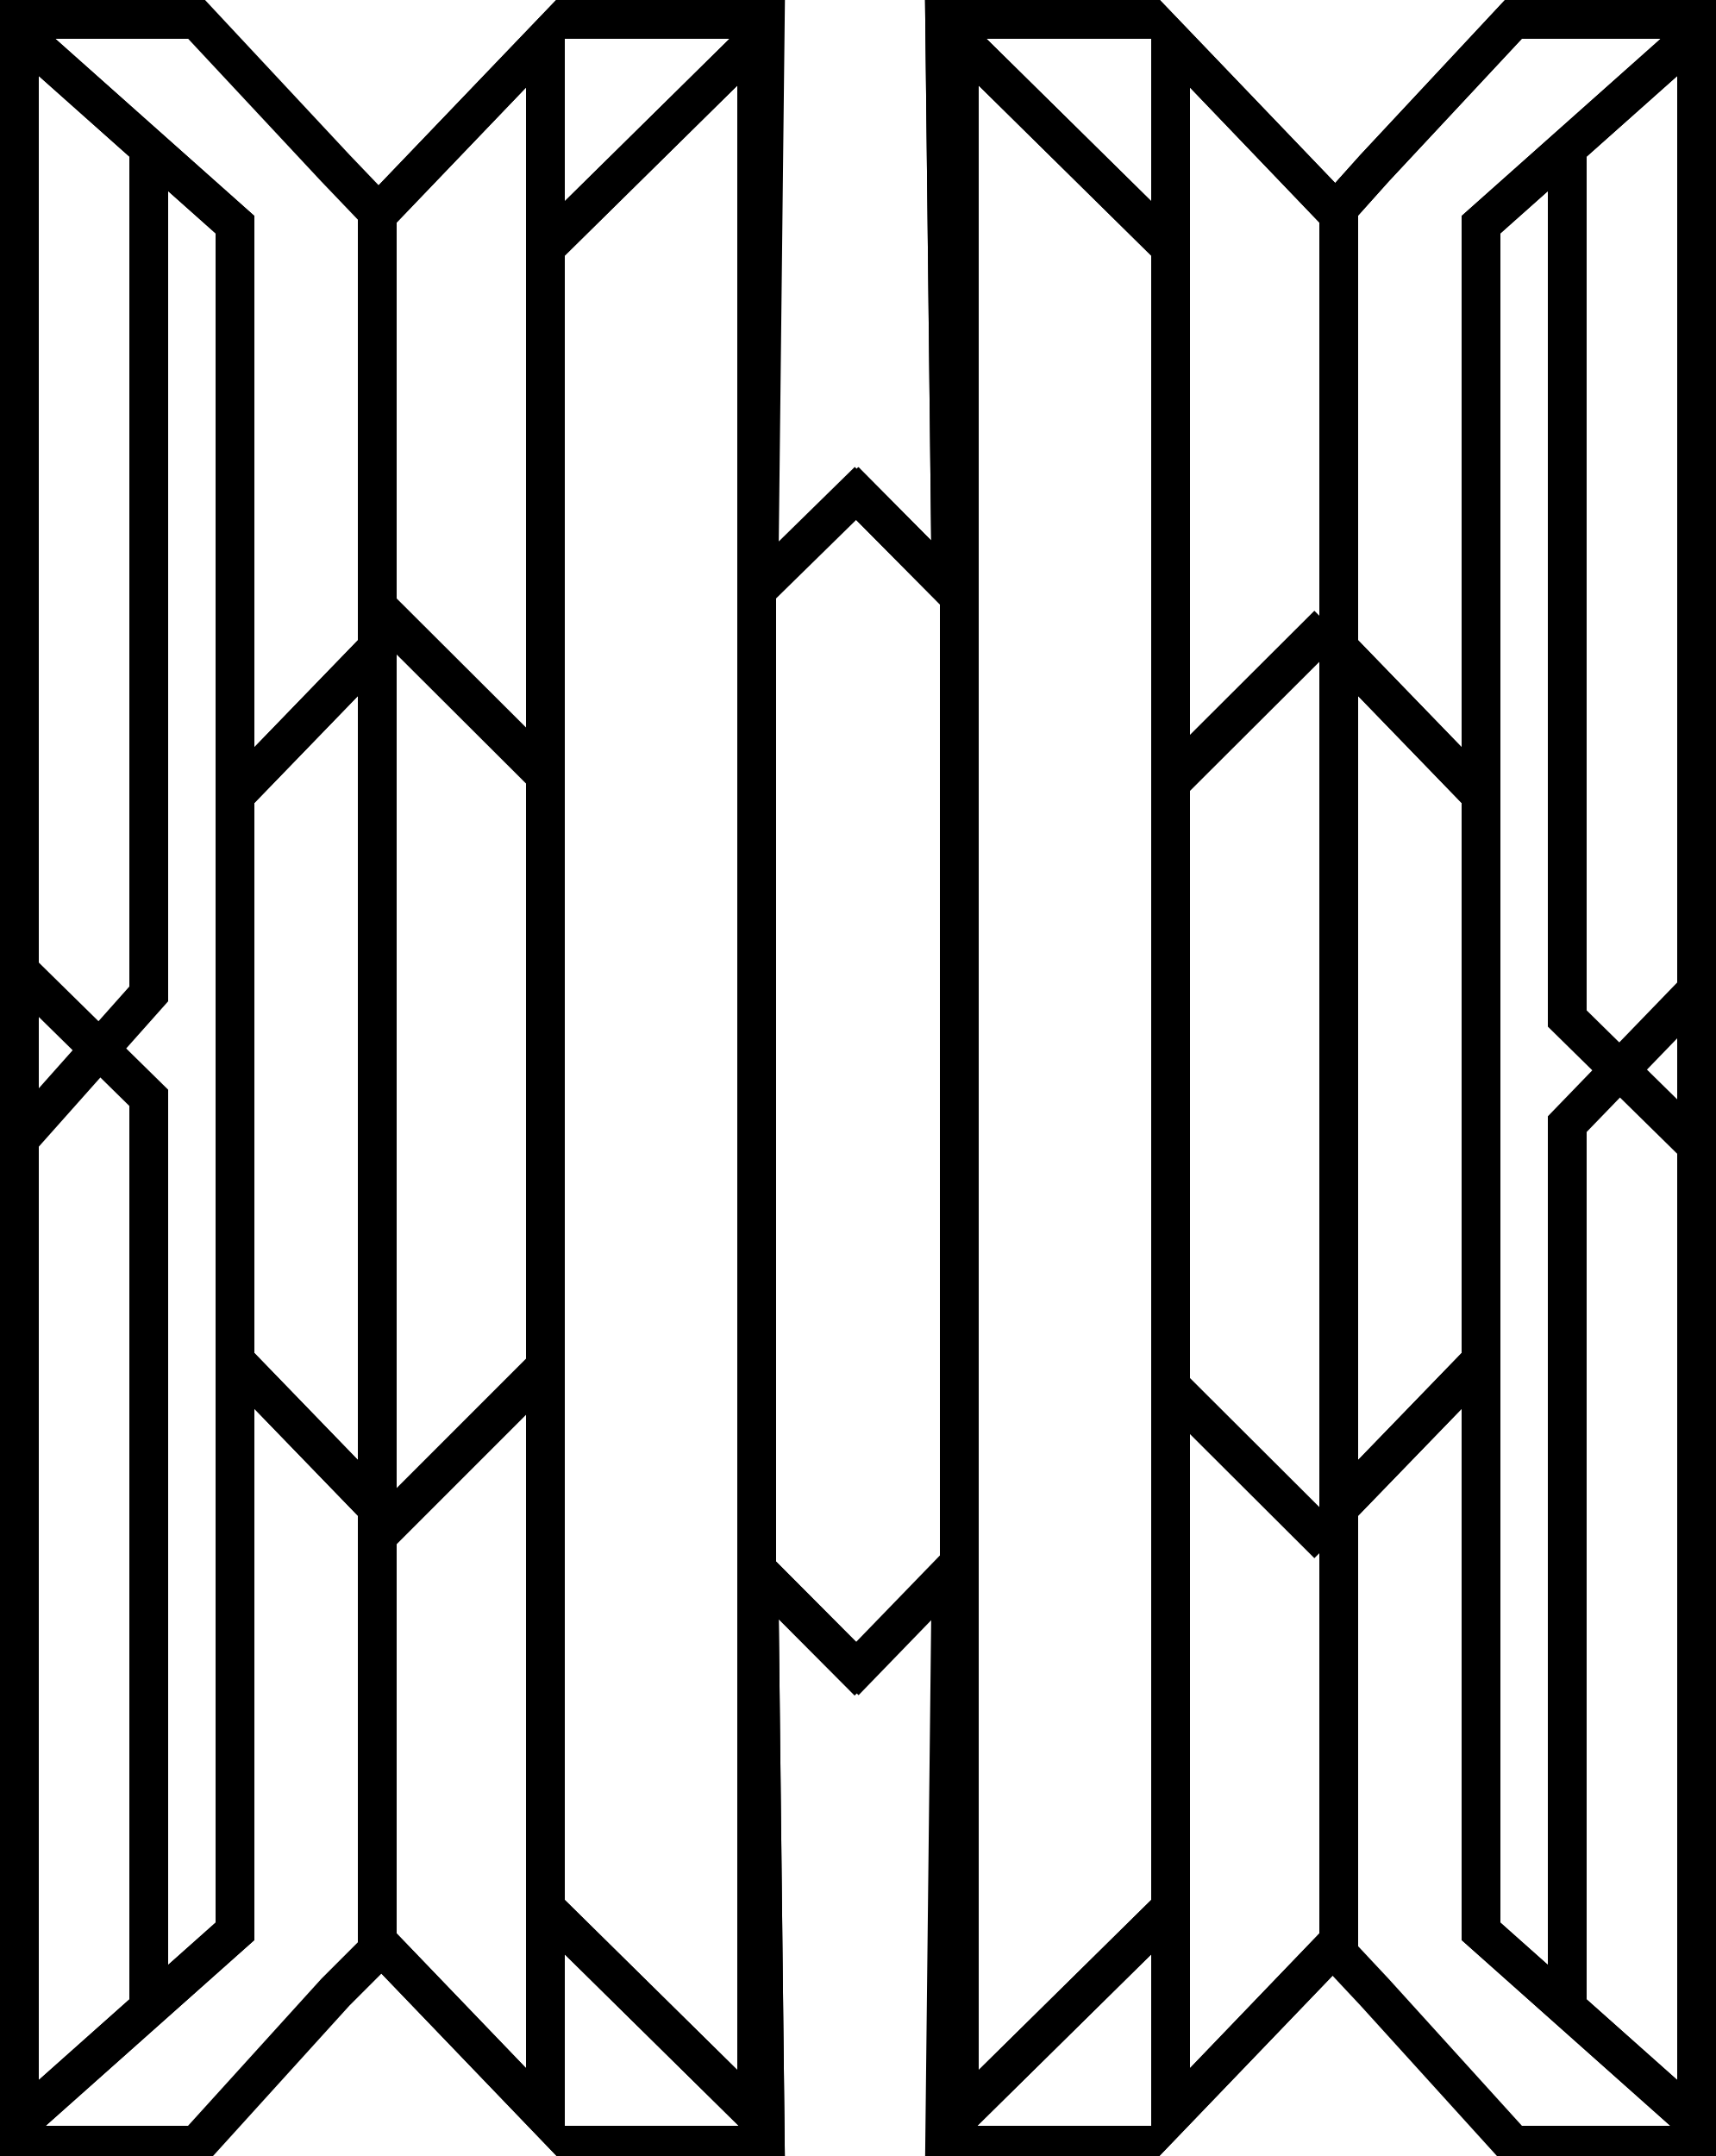
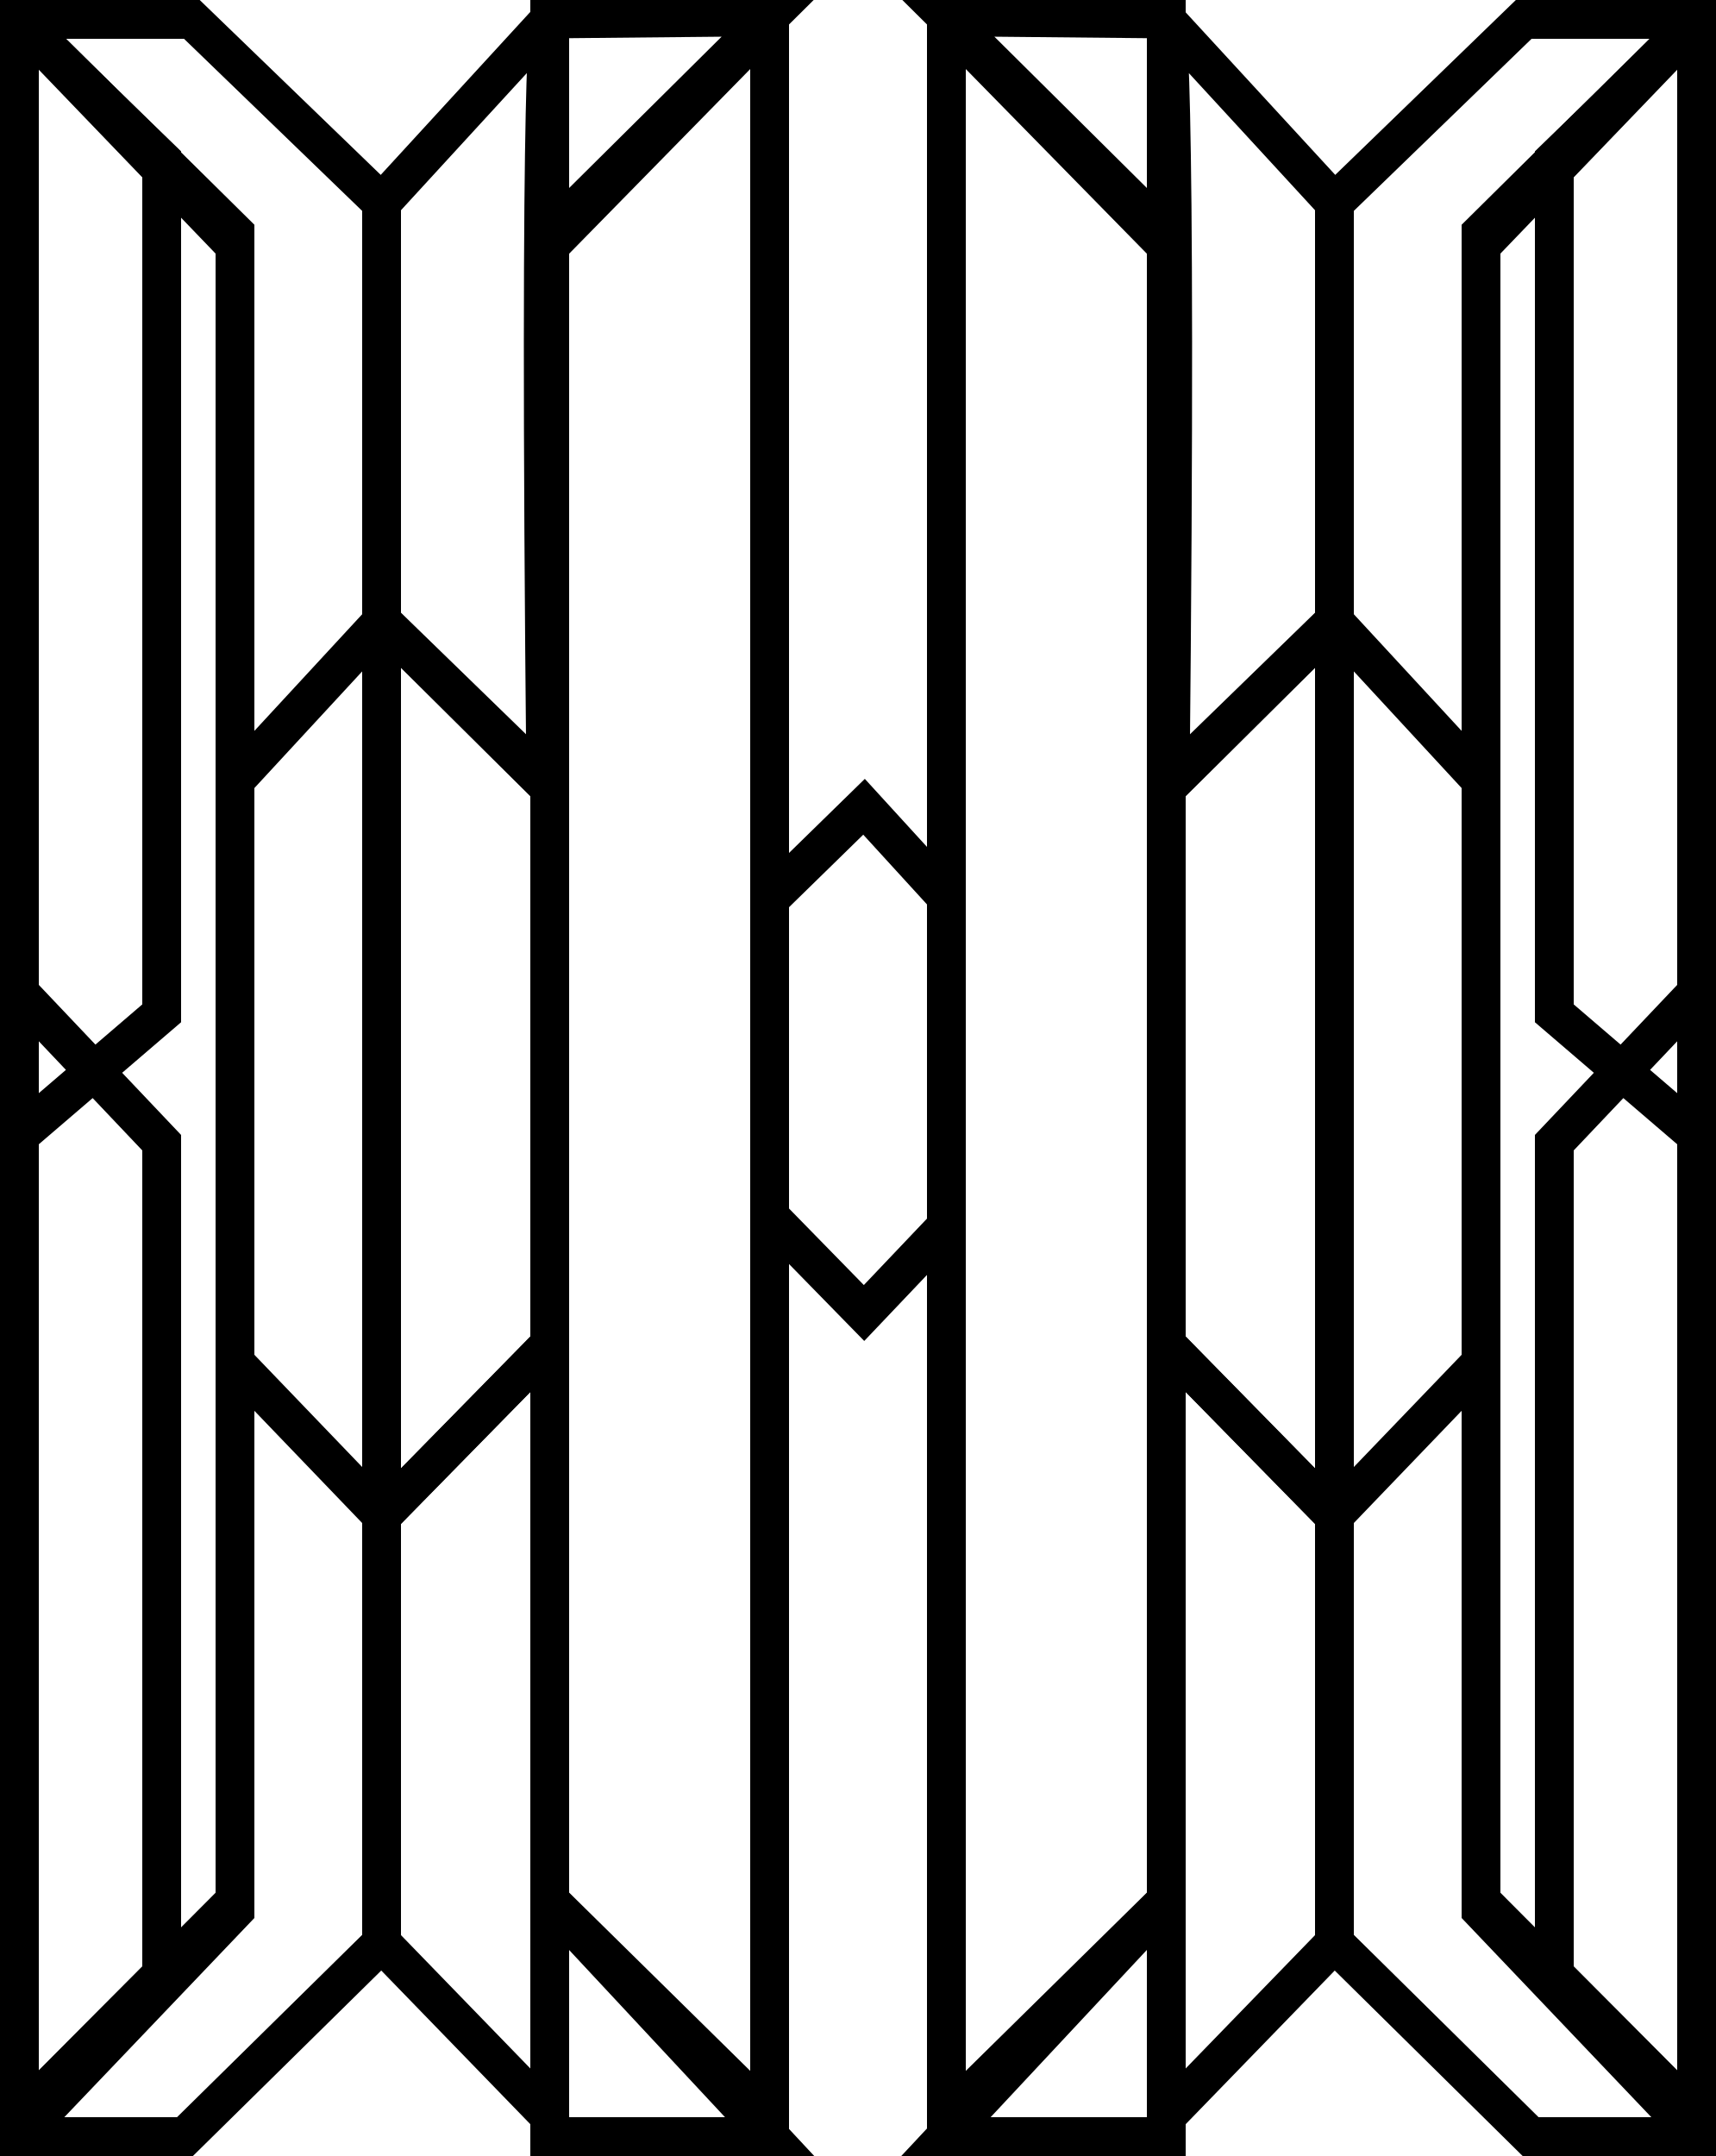
<svg xmlns="http://www.w3.org/2000/svg" version="1.1" id="Layer_1" x="0px" y="0px" viewBox="0 0 398 500" style="enable-background:new 0 0 398 500;" xml:space="preserve">
  <g>
-     <polyline style="fill:none;stroke:#000000;stroke-width:9;stroke-miterlimit:10;" points="222.5,134 222.5,490.8 271.5,442.5    271.5,9.1 310.5,49.8 310.5,349.7 343.5,315.6 343.5,52.1 393.5,7.6 393.5,269  " />
-     <polyline style="fill:none;stroke:#000000;stroke-width:9;stroke-miterlimit:10;" points="398,4.5 351,4.5 318.8,39 308.5,50.5     " />
-     <polyline style="fill:none;stroke:#000000;stroke-width:9;stroke-miterlimit:10;" points="267,4.5 219.1,4.5 220.6,136.4    195.9,111.5  " />
-     <line style="fill:none;stroke:#000000;stroke-width:9.205;stroke-miterlimit:10;" x1="308.1" y1="358.1" x2="271.2" y2="321.3" />
    <g>
-       <polyline style="fill:none;stroke:#000000;stroke-width:9;stroke-miterlimit:10;" points="222.5,134 222.5,490.8 271.5,442.5     271.5,9.1 310.5,49.8 310.5,349.7 343.5,315.6 343.5,52.1 393.5,7.6 393.5,269   " />
-       <polyline style="fill:none;stroke:#000000;stroke-width:9;stroke-miterlimit:10;" points="392.6,264.8 363.5,236.2 363.5,35   " />
-       <polyline style="fill:none;stroke:#000000;stroke-width:9;stroke-miterlimit:10;" points="398,4.5 351,4.5 318.8,39 308.5,50.5       " />
-       <polyline style="fill:none;stroke:#000000;stroke-width:9;stroke-miterlimit:10;" points="267,4.5 219.1,4.5 220.6,136.4     195.9,111.5   " />
+       <polygon style="fill:none;stroke:#000000;stroke-width:9;stroke-miterlimit:10;" points="219.5,5 219.5,491 270.5,440.8 270.5,57       " />
+       <polygon style="fill:none;stroke:#000000;stroke-width:9;stroke-miterlimit:10;" points="393.5,5 393.5,491 343.5,440.8 343.5,57       " />
+       <polygon style="fill:none;stroke:#000000;stroke-width:9;stroke-miterlimit:10;" points="270.5,181.9 309.4,144.1 343.5,181     343.5,316 309.4,351.5 270.5,311.8   " />
+       <polygon style="fill:none;stroke:#000000;stroke-width:9;stroke-miterlimit:10;" points="219.4,495.5 270.5,495.5 270.5,440.8       " />
+       <polygon style="fill:none;stroke:#000000;stroke-width:9;stroke-miterlimit:10;" points="270.5,54.4 270.5,4.4 219.6,3.9   " />
+       <polygon style="fill:none;stroke:#000000;stroke-width:9;stroke-miterlimit:10;" points="393.5,495.5 355,495.5 309.5,450.6     309.5,47 353.4,4.5 393.5,4.5 343.5,54 343.5,443   " />
+       <path style="fill:none;stroke:#000000;stroke-width:9;stroke-miterlimit:10;" d="M270.5,490.8l39-40.2v-99.1    c-39-39.7-39-39.7-39-39.7V490.8z" />
+       <path style="fill:none;stroke:#000000;stroke-width:9;stroke-miterlimit:10;" d="M270.3,4.4L309.5,47v97.1l-38.1,37.8    C273.2,4.4,270.3,4.4,270.3,4.4z" />
+       <polygon style="fill:none;stroke:#000000;stroke-width:9;stroke-miterlimit:10;" points="360.5,37 360.5,235 393.5,263.3     393.5,491 360.5,459.9 360.5,265 393.5,230.2 393.5,5   " />
    </g>
-     <polyline style="fill:none;stroke:#000000;stroke-width:9;stroke-miterlimit:10;" points="175.5,134 175.5,490.8 126.5,442.5    126.5,9.1 87.5,49.8 87.5,349.7 54.5,315.6 54.5,52.1 4.5,7.6 4.5,266  " />
-     <line style="fill:none;stroke:#000000;stroke-width:9.205;stroke-miterlimit:10;" x1="88.5" y1="355.1" x2="125.4" y2="318.2" />
    <g>
-       <polyline style="fill:none;stroke:#000000;stroke-width:9;stroke-miterlimit:10;" points="175.5,134 175.5,490.8 126.5,442.5     126.5,9.1 87.5,49.8 87.5,349.7 54.5,315.6 54.5,52.1 4.5,7.6 4.5,266   " />
-       <polyline style="fill:none;stroke:#000000;stroke-width:9;stroke-miterlimit:10;" points="5.4,263.2 34.5,230.5 34.5,35   " />
-       <polyline style="fill:none;stroke:#000000;stroke-width:9;stroke-miterlimit:10;" points="0,4.5 45.6,4.5 77.8,39 88.8,50.5   " />
-       <polyline style="fill:none;stroke:#000000;stroke-width:9;stroke-miterlimit:10;" points="131,4.5 177.5,4.5 176,136.4     201.4,111.5   " />
+       <polygon style="fill:none;stroke:#000000;stroke-width:9;stroke-miterlimit:10;" points="178.5,5 178.5,491 127.5,440.8 127.5,57       " />
+       <polygon style="fill:none;stroke:#000000;stroke-width:9;stroke-miterlimit:10;" points="4.5,5 4.5,491 54.5,440.8 54.5,57   " />
+       <polygon style="fill:none;stroke:#000000;stroke-width:9;stroke-miterlimit:10;" points="127.5,181.9 88.6,144.1 54.5,181     54.5,316 88.6,351.5 127.5,311.8   " />
+       <polygon style="fill:none;stroke:#000000;stroke-width:9;stroke-miterlimit:10;" points="178.5,495.5 127.5,495.5 127.5,440.8       " />
+       <polygon style="fill:none;stroke:#000000;stroke-width:9;stroke-miterlimit:10;" points="127.5,54.4 127.5,4.4 178.4,3.9   " />
+       <polygon style="fill:none;stroke:#000000;stroke-width:9;stroke-miterlimit:10;" points="4.4,495.5 42.9,495.5 88.5,450.6     88.5,47 44.5,4.5 4.4,4.5 54.5,54 54.5,443   " />
+       <path style="fill:none;stroke:#000000;stroke-width:9;stroke-miterlimit:10;" d="M127.5,490.8l-39-40.2v-99.1    c39-39.7,39-39.7,39-39.7V490.8z" />
+       <path style="fill:none;stroke:#000000;stroke-width:9;stroke-miterlimit:10;" d="M127.6,4.4L88.5,47v97.1l38.1,37.8    C124.8,4.4,127.6,4.4,127.6,4.4z" />
+       <polygon style="fill:none;stroke:#000000;stroke-width:9;stroke-miterlimit:10;" points="37.5,37 37.5,235 4.5,263.3 4.5,491     37.5,459.9 37.5,265 4.5,230.2 4.5,5   " />
    </g>
-     <polyline style="fill:none;stroke:#000000;stroke-width:9;stroke-miterlimit:10;" points="175.5,366 175.5,9.1 126.5,57.4    126.5,490.8 87.5,450.2 87.5,150.3 54.5,184.4 54.5,447.9 4.5,492.4 4.5,225  " />
-     <polyline style="fill:none;stroke:#000000;stroke-width:9;stroke-miterlimit:10;" points="5.4,226 34.5,254.6 34.5,465  " />
-     <polyline style="fill:none;stroke:#000000;stroke-width:9;stroke-miterlimit:10;" points="131,497.5 177.5,497.5 176,364.5    201.4,390  " />
-     <line style="fill:none;stroke:#000000;stroke-width:9.205;stroke-miterlimit:10;" x1="88.5" y1="141.8" x2="125.4" y2="178.6" />
-     <g>
-       <polyline style="fill:none;stroke:#000000;stroke-width:9;stroke-miterlimit:10;" points="175.5,366 175.5,9.1 126.5,57.4     126.5,490.8 87.5,450.2 87.5,150.3 54.5,184.4 54.5,447.9 4.5,492.4 4.5,225   " />
-       <polyline style="fill:none;stroke:#000000;stroke-width:9;stroke-miterlimit:10;" points="0,497.5 45.6,497.5 77.8,462 88.8,451       " />
-       <polyline style="fill:none;stroke:#000000;stroke-width:9;stroke-miterlimit:10;" points="131,497.5 177.5,497.5 176,364.5     201.4,390   " />
-     </g>
-     <polyline style="fill:none;stroke:#000000;stroke-width:9;stroke-miterlimit:10;" points="222.5,366 222.5,9.1 271.5,57.4    271.5,490.8 310.5,450.2 310.5,150.3 343.5,184.4 343.5,447.9 393.5,492.4 393.5,231  " />
-     <line style="fill:none;stroke:#000000;stroke-width:9.205;stroke-miterlimit:10;" x1="308.1" y1="144.9" x2="271.2" y2="181.7" />
-     <g>
-       <polyline style="fill:none;stroke:#000000;stroke-width:9;stroke-miterlimit:10;" points="222.5,366 222.5,9.1 271.5,57.4     271.5,490.8 310.5,450.2 310.5,150.3 343.5,184.4 343.5,447.9 393.5,492.4 393.5,231   " />
-       <polyline style="fill:none;stroke:#000000;stroke-width:9;stroke-miterlimit:10;" points="392.6,230.6 363.5,260.7 363.5,465       " />
-       <polyline style="fill:none;stroke:#000000;stroke-width:9;stroke-miterlimit:10;" points="398,497.5 351,497.5 318.8,462     308.5,451   " />
-       <polyline style="fill:none;stroke:#000000;stroke-width:9;stroke-miterlimit:10;" points="267,497.5 219.1,497.5 220.6,364.5     195.9,390   " />
-     </g>
+     <polygon style="fill:none;stroke:#000000;stroke-width:9;stroke-miterlimit:10;" points="178.5,208.5 200.4,187.1 219.5,208    219.5,284.4 200.4,304.5 178.5,282.1  " />
  </g>
</svg>
